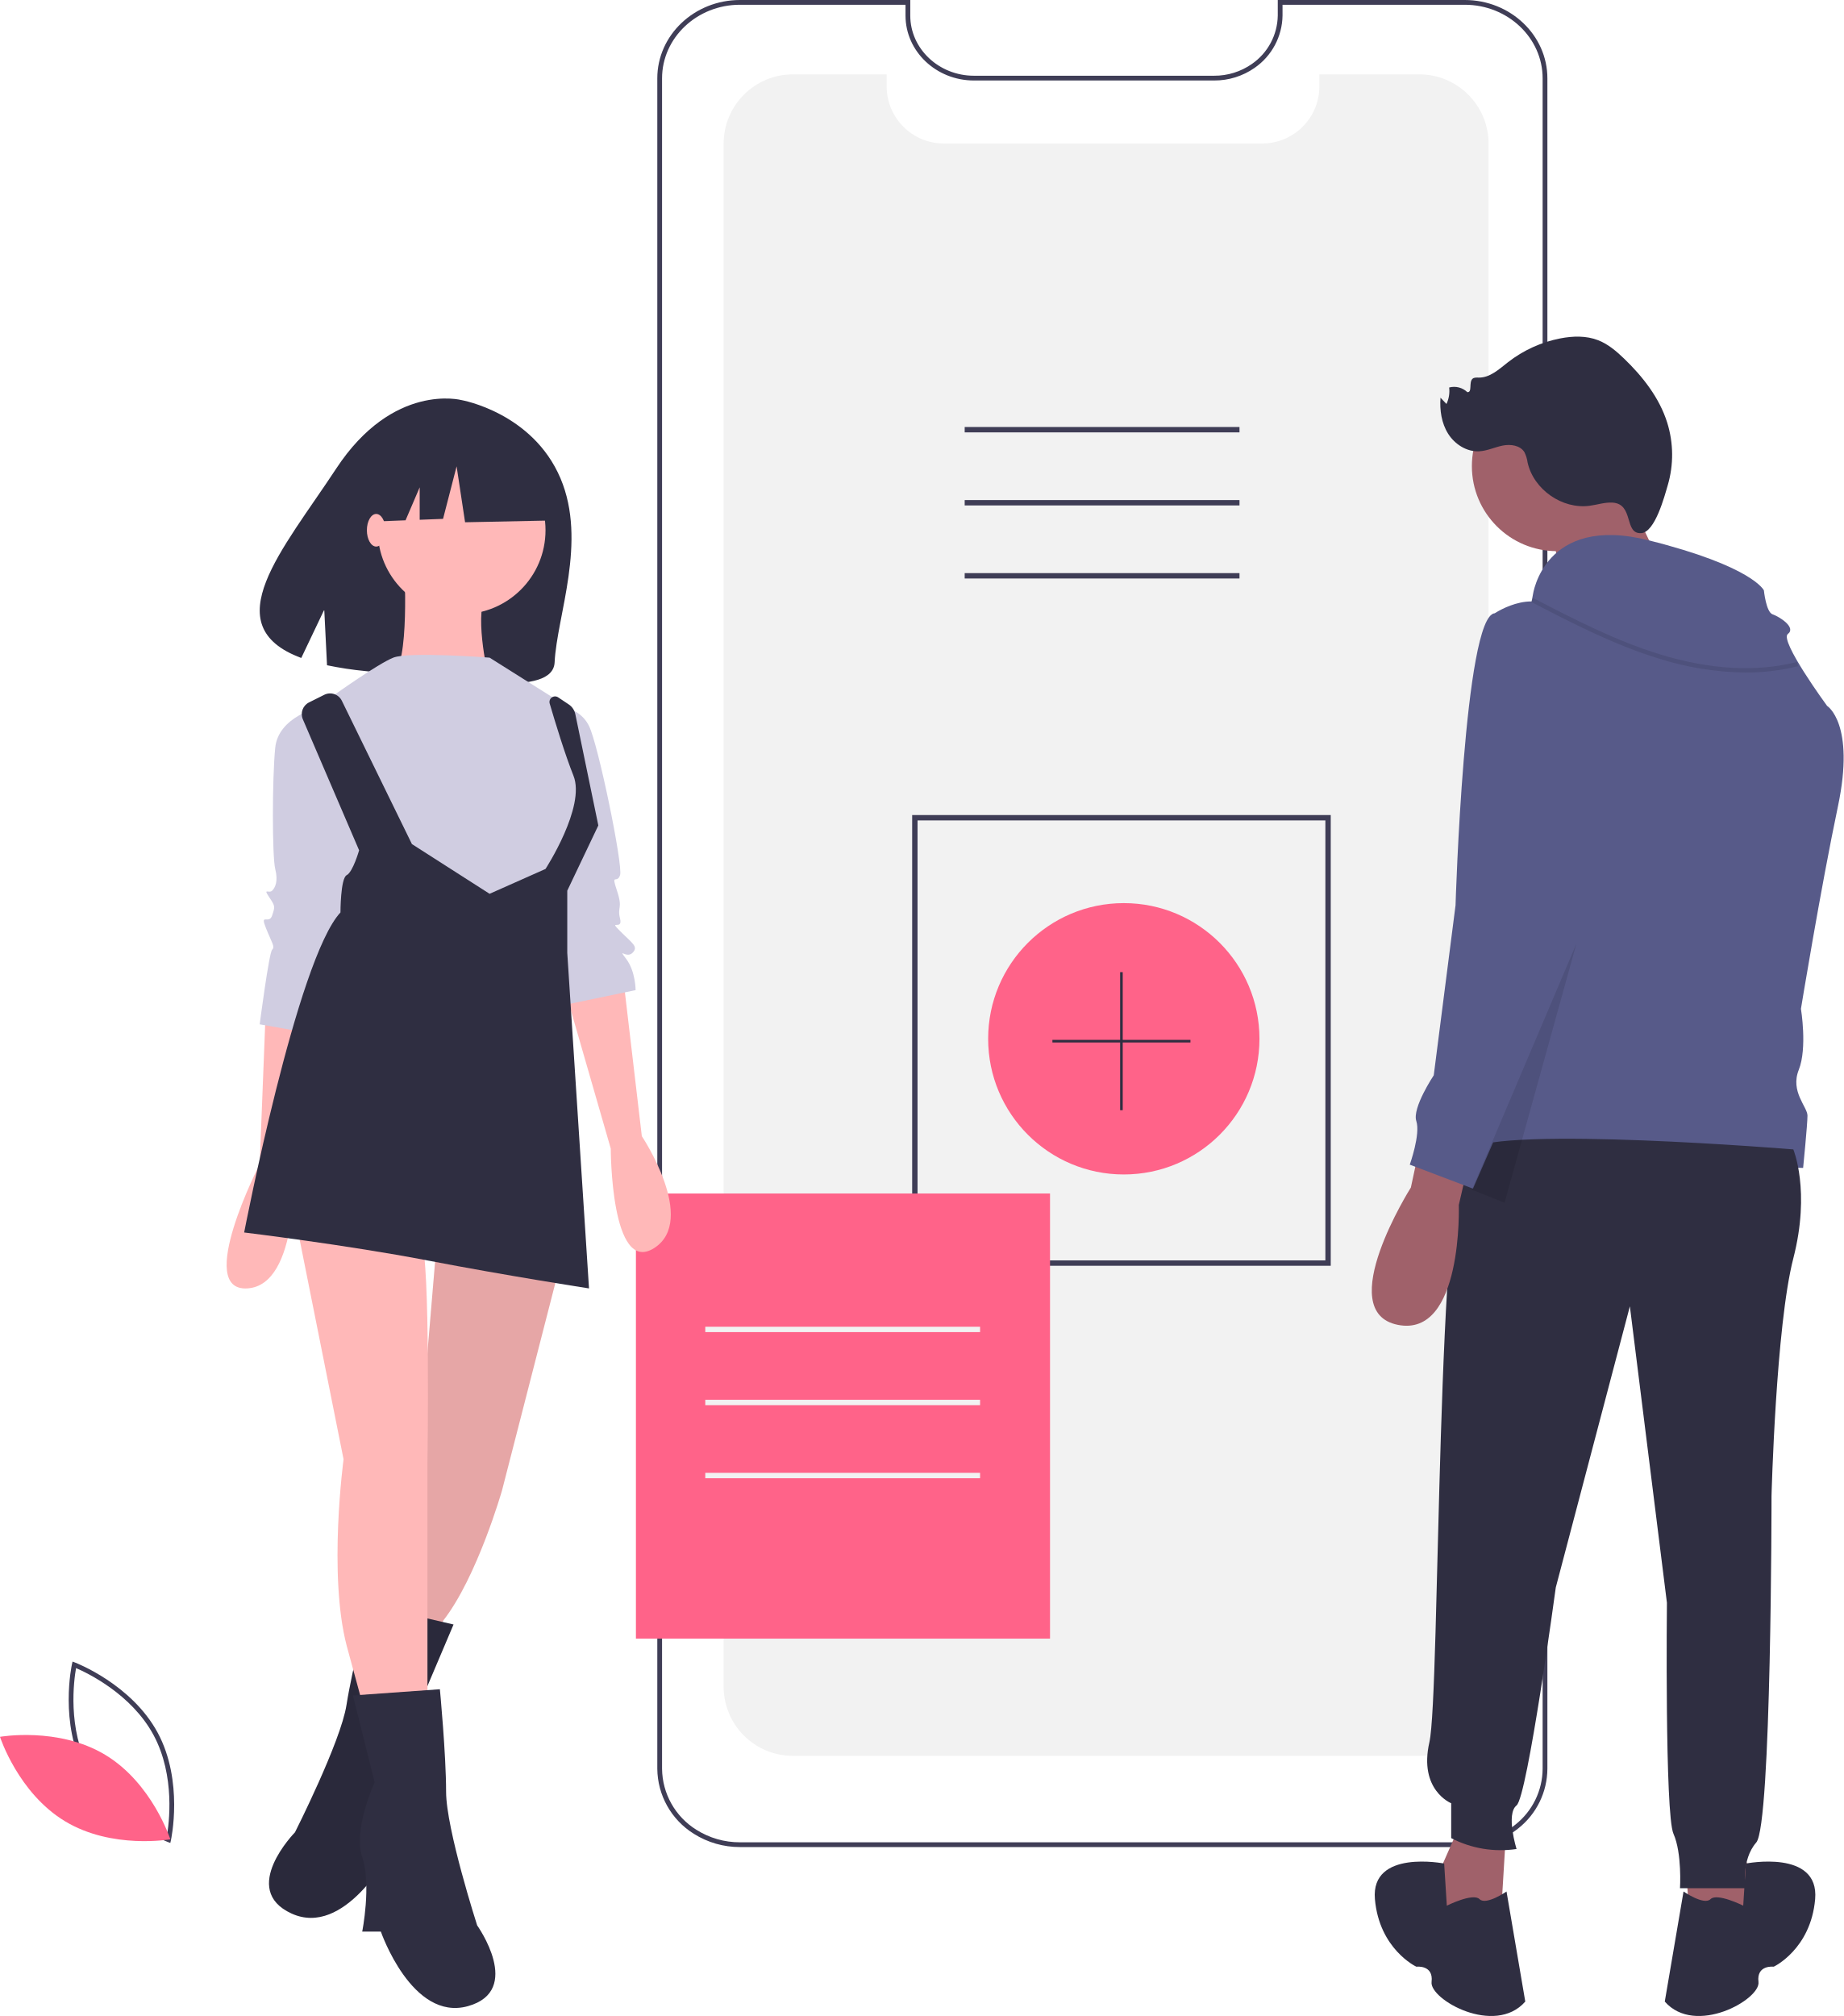
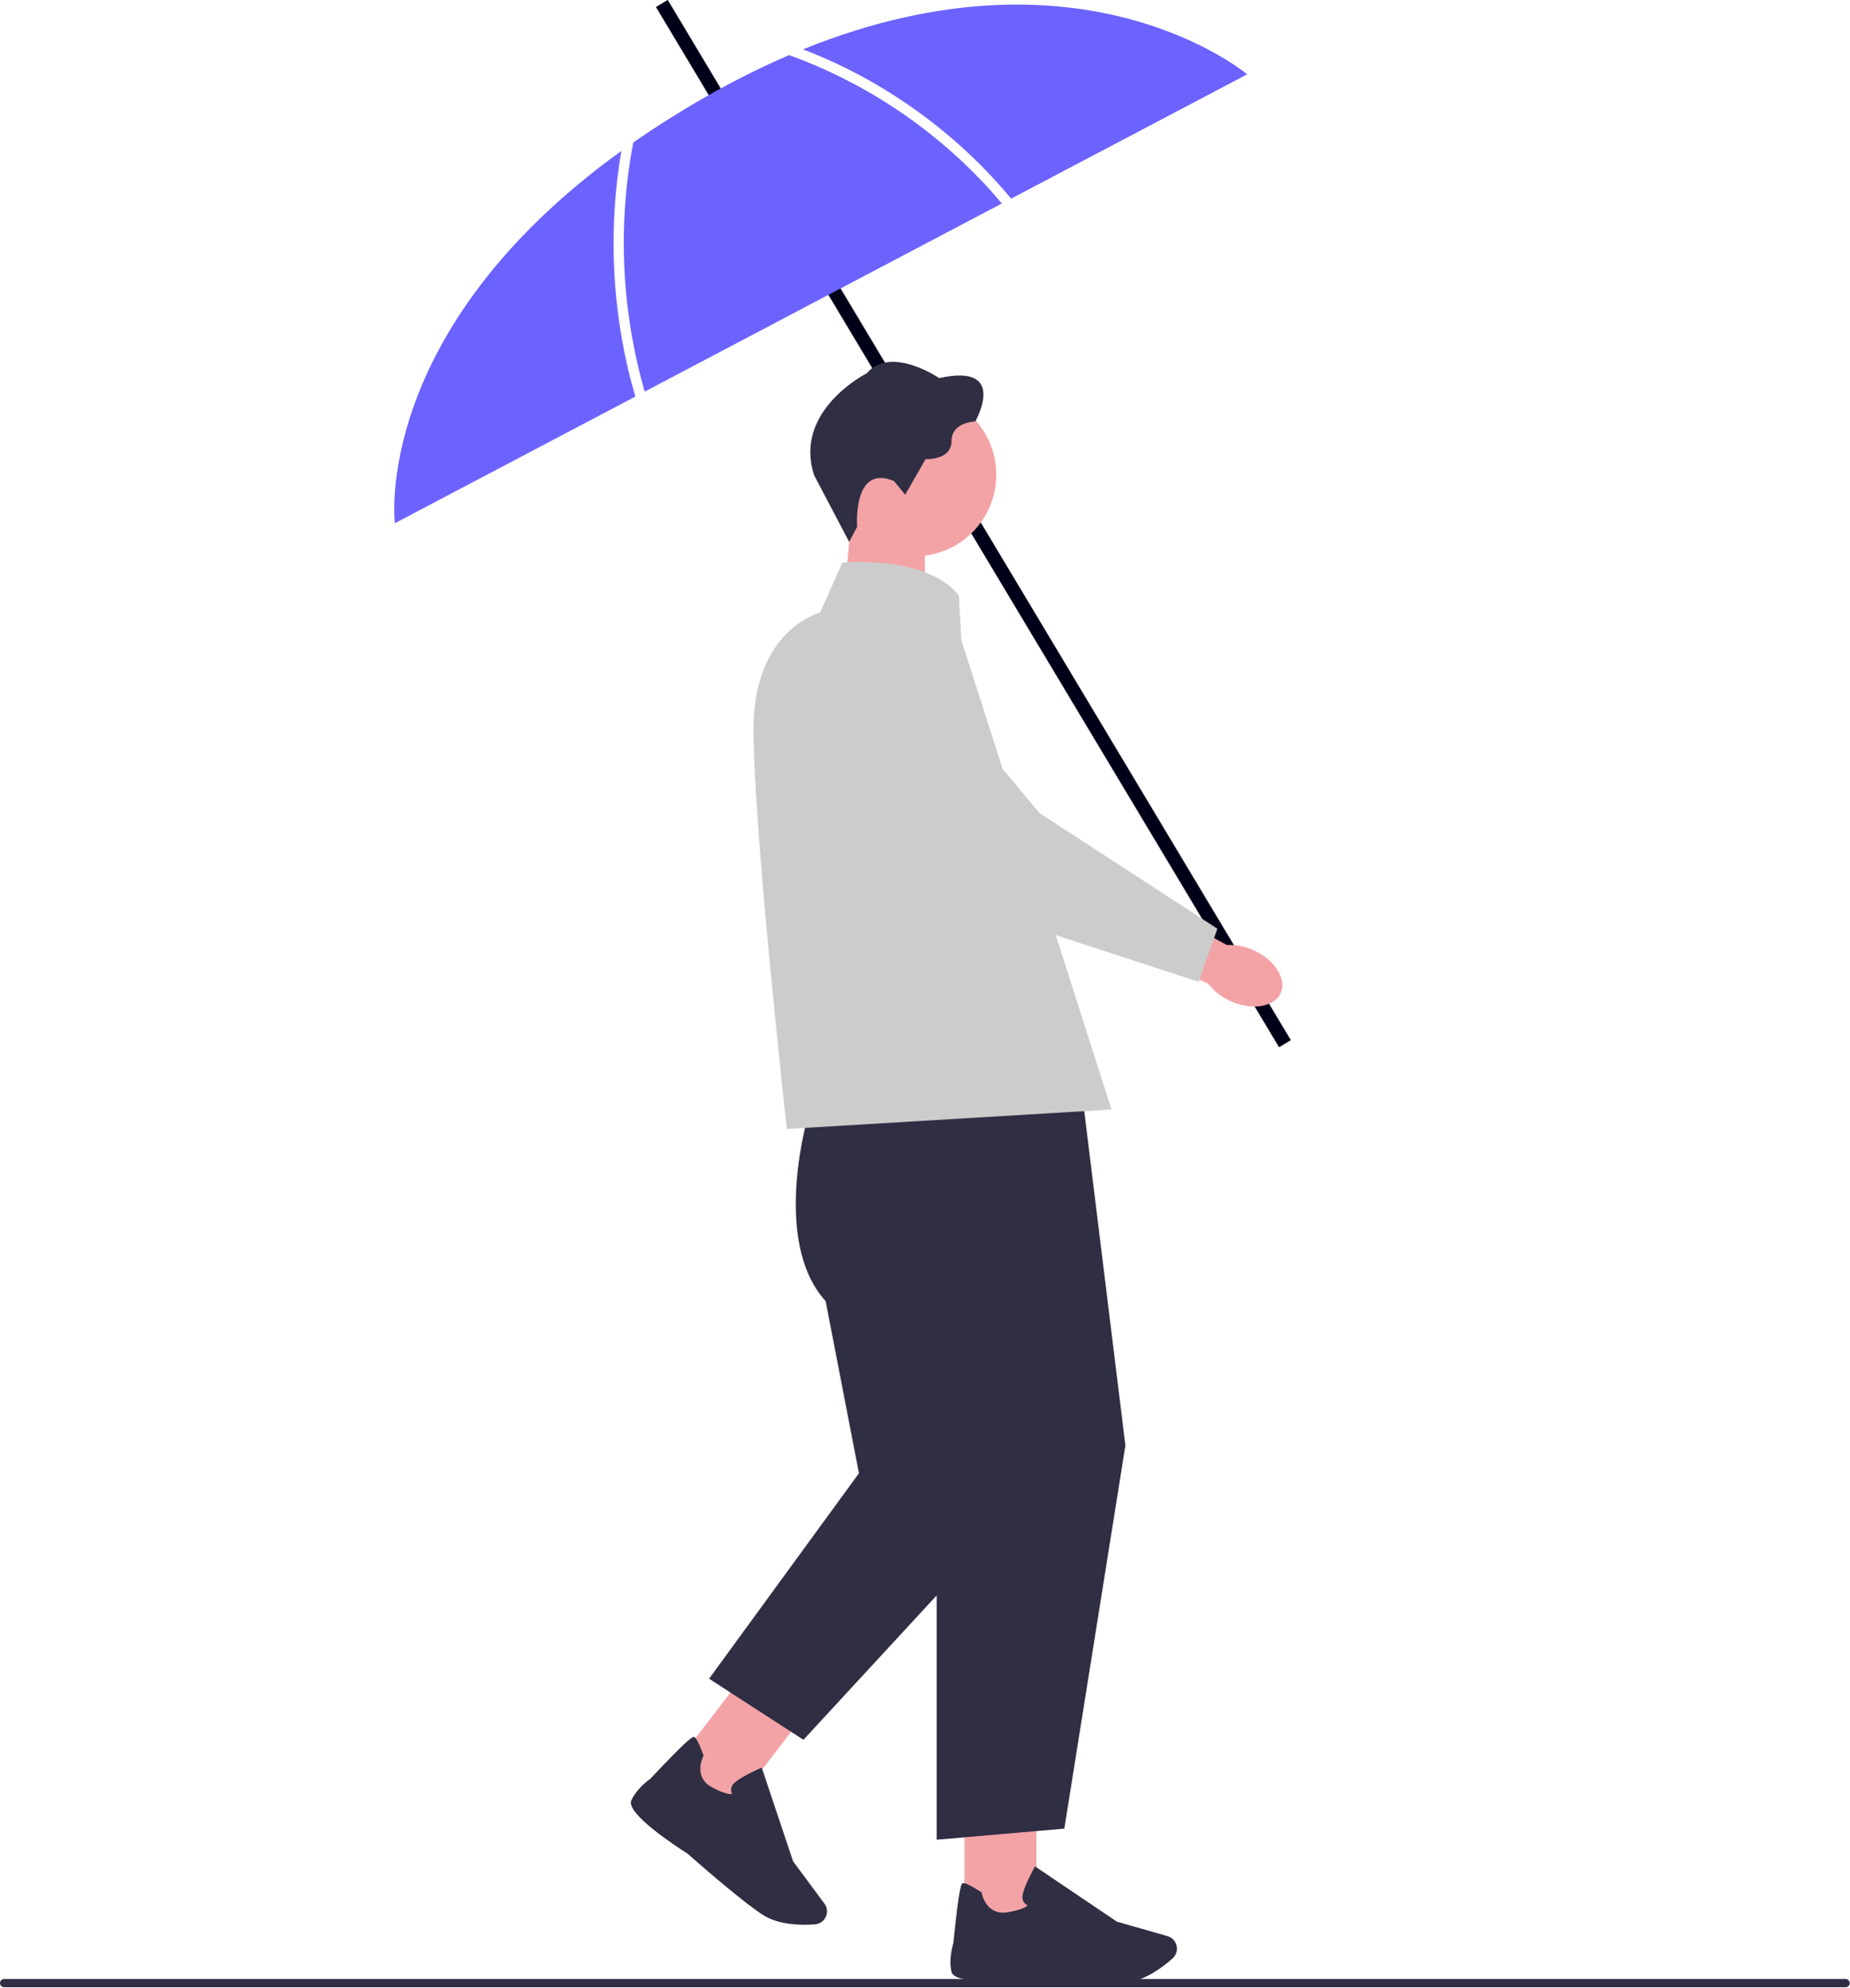
- <svg xmlns="http://www.w3.org/2000/svg" id="b92250be-d9f5-40ed-a47f-f23be829550d" data-name="Layer 1" width="774.67" height="846.977" viewBox="0 0 774.67 846.977">
-   <path d="M838.132,86.882V735.082a29.139,29.139,0,0,1-29.13,29.11h-263.15a29.079,29.079,0,0,1-29.13-29.11V86.882a29.127,29.127,0,0,1,29.13-29.13h39.38v5.05a23.987,23.987,0,0,0,23.98,23.99h133.84a23.789,23.789,0,0,0,14.22-4.68,22.285,22.285,0,0,0,2.36-1.98,23.917,23.917,0,0,0,7.4-17.33v-5.05h41.97A29.121,29.121,0,0,1,838.132,86.882Z" transform="translate(-212.6651 -26.51128)" fill="#f2f2f2" />
-   <circle cx="472.201" cy="436.425" r="57" fill="#ff6389" />
-   <path d="M828.134,802.511H523.564a36.057,36.057,0,0,1-19.378-5.58,32.542,32.542,0,0,1-15.336-27.313V59.427c0-18.15,15.573-32.916,34.715-32.916h71.579V33.044c0,13.942,12.002,25.285,26.754,25.285H722.803a27.487,27.487,0,0,0,15.884-4.946A25.178,25.178,0,0,0,749.558,33.044V26.511h78.576c19.142,0,34.715,14.766,34.715,32.916V769.618a32.153,32.153,0,0,1-12.224,25.046A35.775,35.775,0,0,1,828.134,802.511Zm-304.57-774c-18.039,0-32.715,13.869-32.715,30.916V769.618a30.549,30.549,0,0,0,14.413,25.628,34.052,34.052,0,0,0,18.302,5.266H828.134a33.767,33.767,0,0,0,21.233-7.402,30.165,30.165,0,0,0,11.481-23.491V59.427c0-17.047-14.676-30.916-32.715-30.916H751.558V33.044a27.178,27.178,0,0,1-11.731,21.982,29.466,29.466,0,0,1-17.023,5.303H621.897c-15.855,0-28.754-12.24-28.754-27.285V28.511Z" transform="translate(-212.6651 -26.51128)" fill="#3f3d56" />
-   <path d="M771.82,558.298H595.943V368.936H771.82Zm-173.622-2.255h171.367V371.191h-171.367Z" transform="translate(-212.6651 -26.51128)" fill="#3f3d56" />
-   <rect x="405.344" y="179.398" width="115.467" height="2.255" fill="#3f3d56" />
-   <rect x="405.344" y="210.092" width="115.467" height="2.255" fill="#3f3d56" />
-   <rect x="405.344" y="240.785" width="115.467" height="2.255" fill="#3f3d56" />
-   <path d="M284.228,800.778l-1.073-.402c-.236-.089-23.709-9.082-34.704-29.474-10.996-20.393-5.612-44.945-5.556-45.19l.253-1.118,1.073.402c.236.089,23.708,9.082,34.704,29.474,10.996,20.393,5.612,44.945,5.556,45.19ZM250.211,769.953c9.296,17.241,27.845,26.079,32.545,28.097.894-5.037,3.696-25.406-5.592-42.631-9.287-17.223-27.843-26.074-32.545-28.097C243.725,732.362,240.923,752.729,250.211,769.953Z" transform="translate(-212.6651 -26.51128)" fill="#3f3d56" />
-   <path d="M256.853,763.749c19.761,11.889,27.371,35.503,27.371,35.503s-24.428,4.339-44.188-7.55-27.371-35.503-27.371-35.503S237.093,751.861,256.853,763.749Z" transform="translate(-212.6651 -26.51128)" fill="#ff6389" />
-   <polygon points="707.75 772.239 709.582 802.455 719.654 813.443 740.714 797.877 726.979 766.745 707.75 772.239" fill="#a0616a" />
-   <path d="M945.138,827.135s.407-6.103,1.119-17.702c0,0,30.928-6.105,29.097,14.955s-17.397,28.385-17.397,28.385-7.325-.916-6.41,6.41-26.554,22.891-39.373,8.241l7.882-46.24s8.6,5.952,11.347,3.205S945.138,827.135,945.138,827.135Z" transform="translate(-212.6651 -26.51128)" fill="#2f2e41" />
-   <polygon points="680.723 201.334 706.361 255.357 660.267 267.937 651.422 218.731 680.723 201.334" fill="#a0616a" />
-   <circle cx="654.169" cy="195.84" r="35.71" fill="#a0616a" />
-   <path d="M890.212,237.673c-3.243-.193-6.409.902-9.629,1.33-11.521,1.53-23.506-6.83-26.049-18.17a13.942,13.942,0,0,0-1.332-4.341c-1.773-2.895-5.811-3.447-9.14-2.781s-6.484,2.224-9.874,2.401c-5.234.275-10.259-2.948-13.049-7.385s-3.579-9.898-3.203-15.126l2.509,2.634a12.745,12.745,0,0,0,1.136-6.927,8.038,8.038,0,0,1,7.614,1.948c2.213.235.543-4.104,2.187-5.604.688-.628,1.744-.509,2.675-.5,4.707.045,8.515-3.555,12.224-6.453a51.945,51.945,0,0,1,21.939-10.007c5.315-1.037,10.967-1.203,16.008.776,4.14,1.625,7.605,4.586,10.81,7.668,7.892,7.588,14.88,16.505,18.163,26.949a45.366,45.366,0,0,1,.217,26.306c-1.323,4.465-5.31,19.756-11.147,20.113C894.937,250.951,899.34,238.218,890.212,237.673Z" transform="translate(-212.6651 -26.51128)" fill="#2f2e41" />
-   <polygon points="632.651 772.239 630.82 802.455 620.748 813.443 599.688 797.877 613.423 766.745 632.651 772.239" fill="#a0616a" />
-   <path d="M856.762,276.374s4.578-33.879,48.529-22.891,48.529,21.06,48.529,21.06.916,9.156,3.663,10.072,10.072,5.494,6.41,8.241,16.482,30.216,16.482,30.216,11.903,7.325,4.578,42.12-15.566,85.155-15.566,85.155,2.747,16.482-.916,25.638,3.663,15.566,3.663,19.229-1.831,21.975-1.831,21.975-124.528-4.578-141.925,0S856.762,276.374,856.762,276.374Z" transform="translate(-212.6651 -26.51128)" fill="#575a89" />
-   <path d="M966.182,509.406s7.325,17.397,0,45.782-9.156,99.805-9.156,99.805,0,138.262-6.41,145.588-4.578,19.229-4.578,19.229H918.568s.916-14.65-2.747-22.891-2.747-97.058-2.747-97.058l-15.566-124.528L866.376,693.451s-11.903,87.902-16.482,91.565,0,18.313,0,18.313a45.098,45.098,0,0,1-27.469-4.578V784.1s-13.735-5.494-9.156-25.638,2.747-238.983,16.482-249.056S966.182,509.406,966.182,509.406Z" transform="translate(-212.6651 -26.51128)" fill="#2f2e41" />
-   <path d="M820.594,827.135s-.407-6.103-1.119-17.702c0,0-30.928-6.105-29.097,14.955s17.397,28.385,17.397,28.385,7.325-.916,6.41,6.41,26.554,22.891,39.373,8.241l-7.882-46.24s-8.6,5.952-11.347,3.205S820.594,827.135,820.594,827.135Z" transform="translate(-212.6651 -26.51128)" fill="#2f2e41" />
-   <path d="M808.233,512.611l-2.747,12.819s-32.963,52.192-5.494,57.686,25.638-50.36,25.638-50.36l2.747-11.903Z" transform="translate(-212.6651 -26.51128)" fill="#a0616a" />
-   <path d="M840.738,284.157s19.229-12.819,28.385,2.747,18.313,51.276,18.313,51.276l-11.903,86.986-43.951,100.721-26.554-10.072s4.578-12.819,2.747-18.313,7.325-19.229,7.325-19.229l9.156-71.42S827.919,285.073,840.738,284.157Z" transform="translate(-212.6651 -26.51128)" fill="#575a89" />
-   <polygon points="662.41 396.366 632.194 505.328 618.459 499.834 662.41 396.366" opacity="0.1" />
-   <path d="M946.066,309.059a89.809,89.809,0,0,0,22.102-2.663l-.449-1.775c-17.101,4.327-36.439,3.263-57.475-3.169-18.716-5.722-36.397-14.886-53.495-23.749l-.842,1.626c17.171,8.9,34.927,18.104,53.803,23.875A124.662,124.662,0,0,0,946.066,309.059Z" transform="translate(-212.6651 -26.51128)" opacity="0.1" />
-   <rect x="267.201" y="501.425" width="174" height="187" fill="#ff6389" />
-   <path d="M448.182,227.493c-11.724-27.662-41.567-32.886-41.567-32.886s-28.735-7.666-52.732,28.842c-22.367,34.028-51.211,65.91-14.631,79.492l9.663-20.293,1.159,23.354a148.932,148.932,0,0,0,16.104,2.444c40.574,4.122,78.822,10.976,79.53-3.688C446.649,285.266,459.462,254.11,448.182,227.493Z" transform="translate(-212.6651 -26.51128)" fill="#2f2e41" />
-   <path d="M324.394,449.015l-2.611,66.576s-27.414,53.522-5.222,52.217,19.581-52.217,19.581-52.217l7.832-62.66Z" transform="translate(-212.6651 -26.51128)" fill="#ffb8b8" />
-   <path d="M474.517,437.267l7.832,66.576s23.497,35.246,5.222,46.995-18.276-41.773-18.276-41.773L449.714,441.183Z" transform="translate(-212.6651 -26.51128)" fill="#ffb8b8" />
-   <path d="M447.103,561.281l-23.497,91.379s-10.443,36.552-24.803,54.827l-5.222,10.443-20.887-2.611,14.36-58.744L396.192,548.227Z" transform="translate(-212.6651 -26.51128)" fill="#ffb8b8" />
-   <path d="M447.103,561.281l-23.497,91.379s-10.443,36.552-24.803,54.827l-5.222,10.443-20.887-2.611,14.36-58.744L396.192,548.227Z" transform="translate(-212.6651 -26.51128)" opacity="0.1" />
-   <path d="M367.527,700.746l35.7,8.266-14.713,34.685s5.98,20.764.284,31.761-4.874,30.948-4.874,30.948l-7.737-1.219s-18.785,35.365-40.981,25.262,1.412-34.137,1.412-34.137,19.191-37.944,21.629-53.418S367.527,700.746,367.527,700.746Z" transform="translate(-212.6651 -26.51128)" fill="#2f2e41" />
-   <path d="M367.527,700.746l35.7,8.266-14.713,34.685s5.98,20.764.284,31.761-4.874,30.948-4.874,30.948l-7.737-1.219s-18.785,35.365-40.981,25.262,1.412-34.137,1.412-34.137,19.191-37.944,21.629-53.418S367.527,700.746,367.527,700.746Z" transform="translate(-212.6651 -26.51128)" opacity="0.1" />
-   <path d="M337.448,541.7,357.029,639.606s-6.527,48.3,1.305,78.325l7.832,28.719h26.108V640.911s1.305-86.157-2.611-92.684S337.448,541.7,337.448,541.7Z" transform="translate(-212.6651 -26.51128)" fill="#ffb8b8" />
-   <path d="M397.497,736.207l-36.552,2.611,9.138,36.552s-9.138,19.581-5.222,31.33,0,31.33,0,31.33h7.832s13.054,37.857,36.552,31.33,3.916-33.941,3.916-33.941-13.054-40.468-13.054-56.133S397.497,736.207,397.497,736.207Z" transform="translate(-212.6651 -26.51128)" fill="#2f2e41" />
-   <circle cx="193.97" cy="222.776" r="35.246" fill="#ffb8b8" />
-   <path d="M382.485,262.994s2.611,44.384-5.222,46.995,40.468,0,40.468,0-6.527-27.414,0-35.246S382.485,262.994,382.485,262.994Z" transform="translate(-212.6651 -26.51128)" fill="#ffb8b8" />
-   <path d="M418.384,302.809s-33.941-2.611-40.468,0S353.113,318.474,353.113,318.474l9.138,82.241,74.409,15.665,11.749-16.97L460.157,374.607l-5.222-31.33L453.63,325.001Z" transform="translate(-212.6651 -26.51128)" fill="#d0cde1" />
-   <path d="M346.586,323.696s-16.97,3.916-18.276,16.97-1.305,45.69,0,50.911,0,7.832-1.305,9.138-3.916-1.305-1.305,2.611,2.611,3.916,1.305,7.832-5.222-1.305-2.611,5.222,3.916,7.832,2.611,9.138-5.222,31.33-5.222,31.33l22.192,3.916,22.192-77.019Z" transform="translate(-212.6651 -26.51128)" fill="#d0cde1" />
-   <path d="M448.408,323.696a13.912,13.912,0,0,1,11.749,7.832c3.916,7.832,14.36,58.744,13.054,62.66s-3.916-1.305-1.305,6.527,0,6.527,1.305,11.749-5.222,0,0,5.222,7.832,6.527,5.222,9.138-6.527-2.611-2.611,2.611,3.916,13.054,3.916,13.054l-31.33,6.527-9.138-73.103Z" transform="translate(-212.6651 -26.51128)" fill="#d0cde1" />
-   <path d="M342.499,321.62l6.413-3.206a5.49,5.49,0,0,1,7.386,2.498l29.45,60.222,32.635,20.887,23.497-10.443s16.97-26.108,11.749-39.162c-3.54-8.851-7.688-22.469-9.992-30.321a2.345,2.345,0,0,1,3.555-2.606l4.449,2.966a6.509,6.509,0,0,1,2.764,4.098l9.666,46.749L451.019,400.715v26.108L460.157,567.808s-33.941-5.222-67.882-11.749S315.256,544.311,315.256,544.311,337.448,429.434,355.724,409.853c0,0,0-14.36,2.611-15.665s5.222-10.443,5.222-10.443l-23.646-55.048A5.49,5.49,0,0,1,342.499,321.62Z" transform="translate(-212.6651 -26.51128)" fill="#2f2e41" />
-   <polygon points="228.888 190.932 198.98 175.266 157.678 181.675 149.133 219.416 170.404 218.598 176.347 204.732 176.347 218.37 186.162 217.992 191.859 195.917 195.419 219.416 230.313 218.704 228.888 190.932" fill="#2f2e41" />
-   <ellipse cx="158.071" cy="222.776" rx="3.916" ry="6.853" fill="#ffb8b8" />
-   <polygon points="500.201 436.878 471.748 436.878 471.748 408.425 470.654 408.425 470.654 436.878 442.201 436.878 442.201 437.973 470.654 437.973 470.654 466.425 471.748 466.425 471.748 437.973 500.201 437.973 500.201 436.878" fill="#2f2e41" />
-   <rect x="296.344" y="557.398" width="115.467" height="2.255" fill="#f2f2f2" />
-   <rect x="296.344" y="588.092" width="115.467" height="2.255" fill="#f2f2f2" />
-   <rect x="296.344" y="618.785" width="115.467" height="2.255" fill="#f2f2f2" />
+ <svg xmlns="http://www.w3.org/2000/svg" width="537.64" height="577.45" viewBox="0 0 537.64 577.45">
+   <rect x="280.93" y="-24.02" width="4" height="352.38" transform="translate(-37.98 167.04) rotate(-30.93)" fill="#000019" />
+   <polygon points="245.05 178.56 268.82 186.38 268.82 152.16 247.25 152.16 245.05 178.56" fill="#f3a3a6" />
+   <circle cx="265.88" cy="137.94" r="23.69" fill="#f3a3a6" />
+   <path d="m259.85,139.8l3.26,3.96,5.91-10.34s7.54.39,7.54-5.21c0-5.6,6.92-5.75,6.92-5.75,0,0,9.79-17.1-10.49-12.59,0,0-14.07-9.64-21.06-1.4,0,0-21.45,10.8-15.31,29.61l10.2,19.39,2.31-4.39s-1.4-18.42,10.73-13.29Z" fill="#2f2e43" />
+   <rect x="280.32" y="528.57" width="20.94" height="29.71" transform="translate(581.58 1086.85) rotate(-180)" fill="#f3a3a6" />
+   <path d="m298.94,575.3c-3.58.32-21.5,1.74-22.4-2.37-.82-3.77.39-7.71.56-8.25,1.72-17.14,2.36-17.33,2.75-17.44.61-.18,2.39.67,5.28,2.53l.18.12.04.21c.05.27,1.33,6.56,7.4,5.59,4.16-.66,5.51-1.58,5.94-2.03-.35-.16-.79-.44-1.1-.92-.45-.7-.53-1.6-.23-2.68.78-2.85,3.12-7.06,3.22-7.23l.27-.48,23.8,16.06,14.7,4.2c1.11.32,2,1.11,2.45,2.17h0c.62,1.48.24,3.2-.96,4.28-2.67,2.4-7.97,6.51-13.54,7.02-1.48.14-3.44.19-5.64.19-9.19,0-22.61-.95-22.71-.97Z" fill="#2f2e43" />
+   <rect x="202.3" y="493.53" width="20.94" height="29.71" transform="translate(72.11 1041.25) rotate(-142.5)" fill="#f3a3a6" />
+   <path d="m199.84,538.64c-3.04-1.92-18.12-11.71-16.33-15.51,1.64-3.49,5-5.89,5.47-6.2,11.8-12.55,12.42-12.31,12.8-12.17.6.23,1.49,1.98,2.65,5.22l.07.2-.1.19c-.12.24-2.93,6.02,2.46,8.94,3.7,2.01,5.33,2.1,5.95,2.01-.18-.34-.36-.83-.31-1.4.07-.83.55-1.59,1.45-2.27,2.35-1.78,6.77-3.7,6.96-3.78l.5-.22,9.11,27.23,9.11,12.28c.69.93.91,2.1.62,3.22h0c-.41,1.56-1.76,2.69-3.37,2.81-3.58.28-10.29.31-15.01-2.67-1.25-.79-2.84-1.94-4.59-3.28-7.29-5.6-17.36-14.52-17.43-14.59Z" fill="#2f2e43" />
+   <path d="m0,576.26c0,.66.53,1.19,1.19,1.19h535.26c.66,0,1.19-.53,1.19-1.19s-.53-1.19-1.19-1.19H1.19c-.66,0-1.19.53-1.19,1.19Z" fill="#2f2e43" />
+   <path d="m314.2,315.16l-79.06,8.07s-11.29,37.11,4.84,54.86l9.68,50.02-43.56,59.7,27.43,17.75,38.72-41.95v70.99l37.11-3.23,17.75-111.33-12.91-104.88Z" fill="#2f2e43" />
+   <path d="m278.7,173.17s-6.45-11.29-33.88-9.68l-6.45,14.52s-19.36,4.84-19.36,33.88,9.68,116.17,9.68,116.17l94.39-5.65-43.66-136.47-.71-12.78Z" fill="#ccc" />
+   <path d="m183.03,47.44c-3.34,22.1-1.81,44.89,4.34,66.36l103.82-54.67c-1.81-2.15-3.66-4.26-5.59-6.3-15.57-16.43-34.96-29.15-56.24-36.82-7.82,3.36-15.94,7.38-24.35,12.19-7.6,4.34-14.56,8.75-20.94,13.19-.39,2.01-.74,4.02-1.04,6.04Z" fill="#6c63ff" />
+   <path d="m241.89,17.9c12,5.5,23.22,12.64,33.35,21.1,6.78,5.66,13.02,11.94,18.66,18.72l68.6-36.12s-47.65-40.3-129.12-7.25c2.87,1.1,5.71,2.28,8.5,3.56Z" fill="#6c63ff" />
+   <path d="m182.33,106.3c-4.67-20.45-5.25-41.79-1.73-62.44-72.78,52.48-65.84,108.18-65.84,108.18l69.91-36.81c-.86-2.95-1.66-5.92-2.35-8.92Z" fill="#6c63ff" />
+   <path id="uuid-215a2cca-fbee-4bbc-9bf2-8b7e67129ed8-503" d="m364.5,276.19c6.17,2.84,9.62,8.42,7.71,12.47-1.91,4.05-8.47,5.03-14.64,2.2-2.48-1.1-4.65-2.79-6.32-4.95l-25.99-12.36,6.4-12.46,24.95,13.51c2.74-.12,5.46.42,7.91,1.59,0,0,0,0,0,0Z" fill="#f3a3a6" />
+   <path d="m348.4,285.3l-62.74-20.49-.07-.07-47.79-44.22c-7.32-6.77-8.42-17.96-2.55-26.03,3.59-4.94,9.15-7.89,15.25-8.1,6.1-.21,11.85,2.36,15.77,7.04l35.89,42.86,51.69,33.58-5.45,15.43Z" fill="#ccc" />
</svg>
